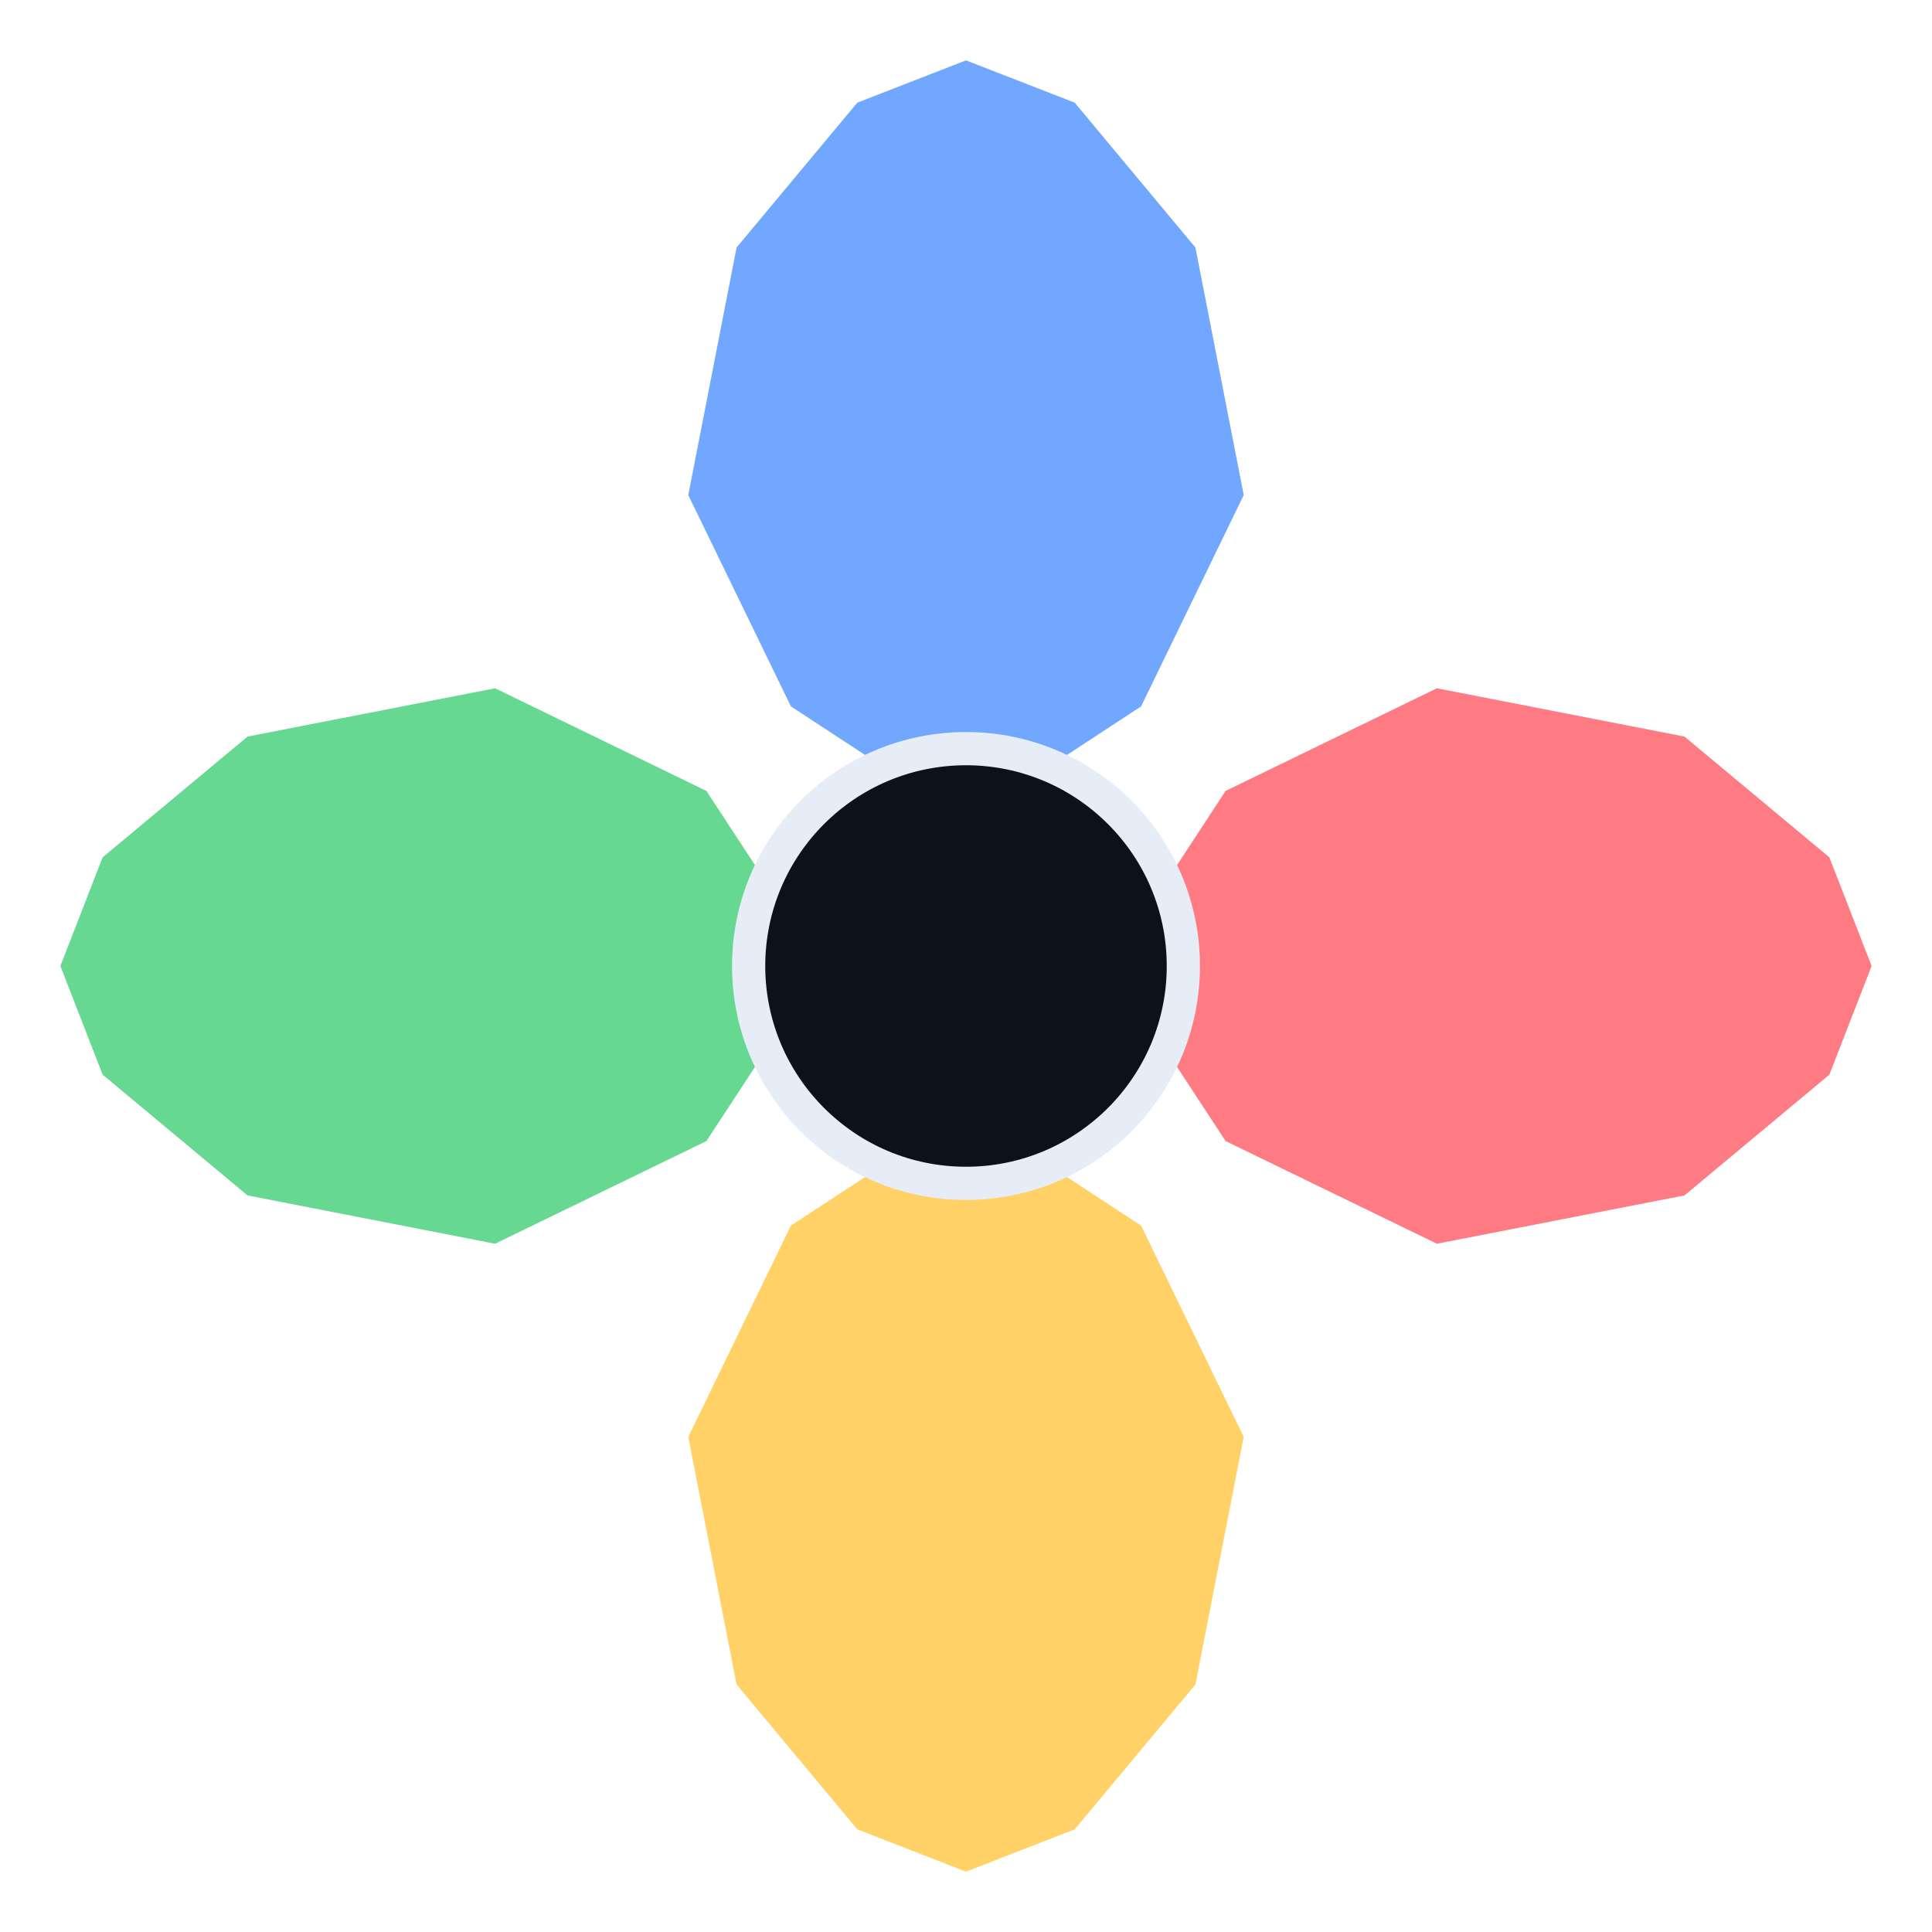
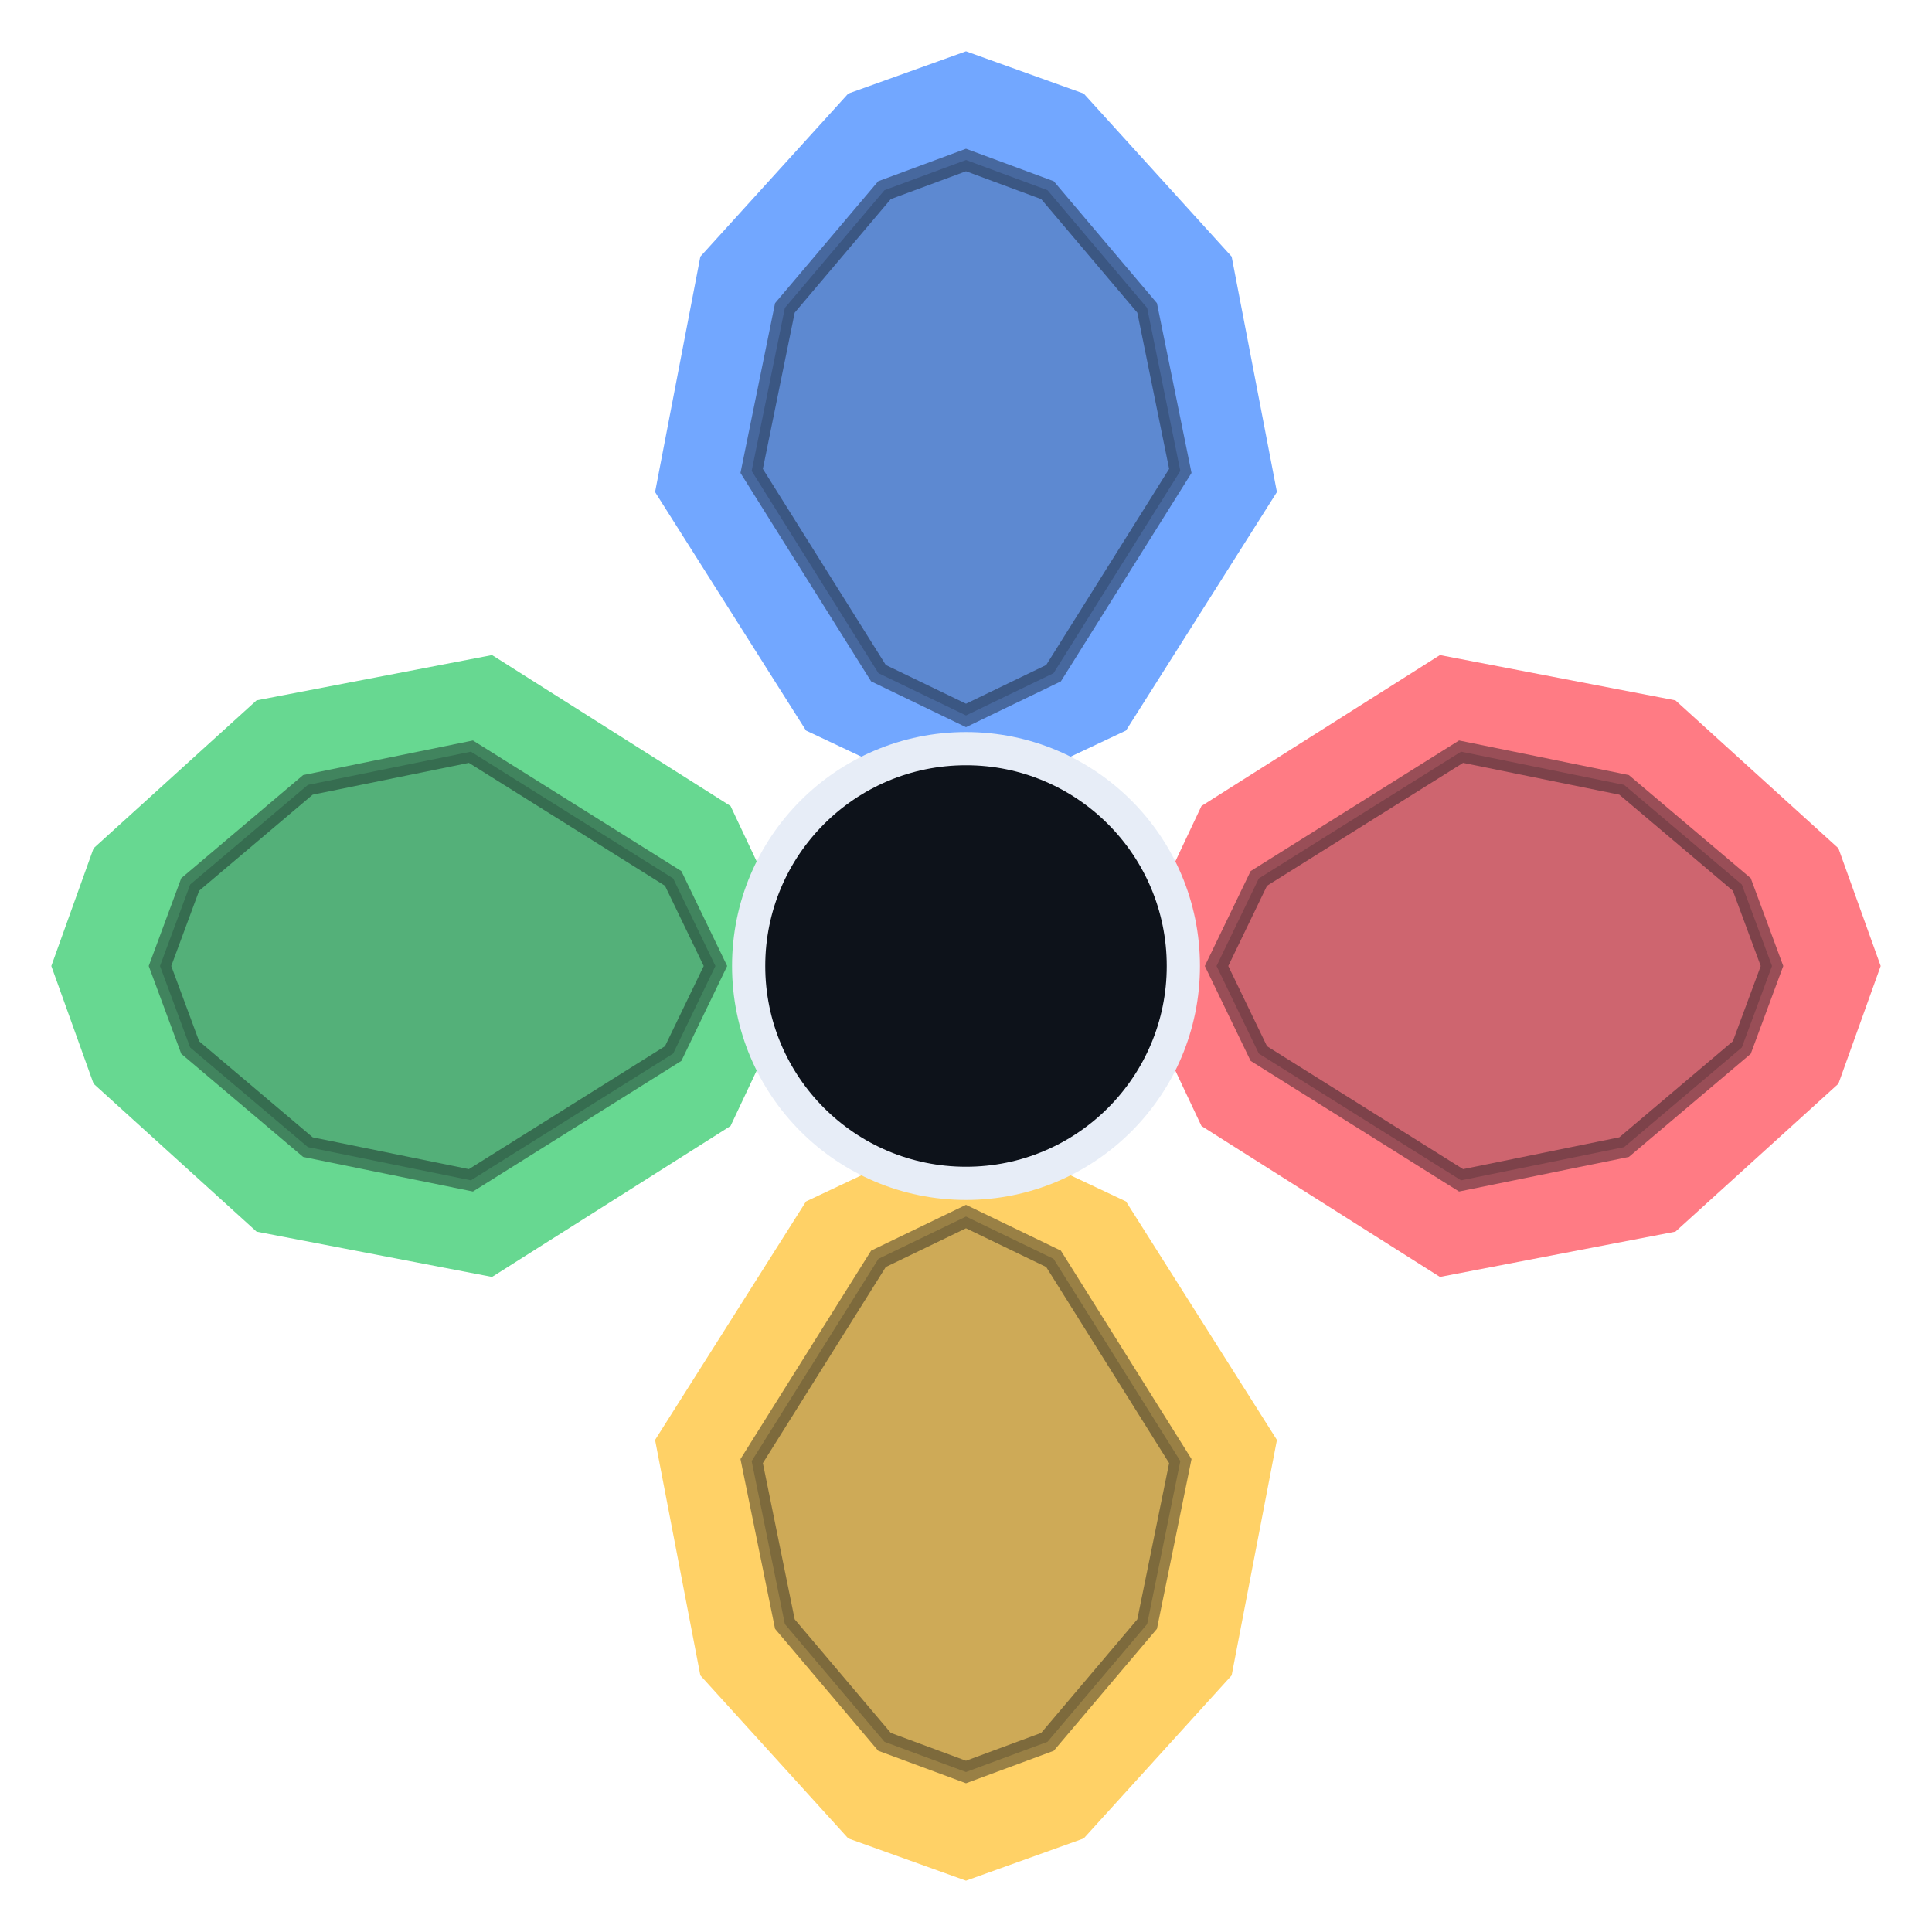
<svg xmlns="http://www.w3.org/2000/svg" viewBox="0 0 32 32" fill="none">
-   <path fill="#72A7FF" d="M16 13.6 13.1 11.7 11.4 8.2 12.2 4.1 14.2 1.7 16 1 17.8 1.7 19.8 4.1 20.6 8.2 18.9 11.7z" />
-   <path fill="#FF7B84" d="M16 13.6 13.1 11.7 11.4 8.2 12.2 4.1 14.2 1.7 16 1 17.8 1.7 19.8 4.1 20.6 8.2 18.9 11.7z" transform="rotate(90 16 16)" />
-   <path fill="#FFD166" d="M16 13.6 13.1 11.7 11.4 8.2 12.2 4.1 14.2 1.7 16 1 17.8 1.7 19.8 4.1 20.6 8.2 18.9 11.7z" transform="rotate(180 16 16)" />
-   <path fill="#67D891" d="M16 13.6 13.1 11.7 11.4 8.2 12.2 4.1 14.2 1.7 16 1 17.8 1.7 19.8 4.1 20.6 8.2 18.9 11.7z" transform="rotate(270 16 16)" />
+   <path fill="#72A7FF" d="M16 13.35 13.35 12.1 10.85 8.15 11.6 4.25 14.05 1.55 16 0.85 17.95 1.55 20.4 4.25 21.15 8.15 18.65 12.1z" />
+   <path fill="#0D121A" fill-opacity="0.2" stroke="#0D121A" stroke-opacity="0.42" stroke-width="0.35" d="M16 11.85 14.55 11.15 12.45 7.8 13 5.1 14.65 3.15 16 2.65 17.35 3.15 19 5.1 19.55 7.8 17.45 11.15z" />
+   <path fill="#FF7B84" d="M16 13.35 13.35 12.1 10.85 8.15 11.6 4.25 14.05 1.55 16 0.85 17.95 1.55 20.4 4.25 21.15 8.15 18.65 12.1z" transform="rotate(90 16 16)" />
+   <path fill="#0D121A" fill-opacity="0.2" stroke="#0D121A" stroke-opacity="0.42" stroke-width="0.35" d="M16 11.85 14.55 11.15 12.45 7.8 13 5.1 14.65 3.15 16 2.65 17.35 3.15 19 5.1 19.55 7.8 17.45 11.15z" transform="rotate(90 16 16)" />
+   <path fill="#FFD166" d="M16 13.35 13.35 12.1 10.85 8.15 11.6 4.25 14.05 1.55 16 0.85 17.95 1.55 20.4 4.25 21.15 8.15 18.65 12.1z" transform="rotate(180 16 16)" />
+   <path fill="#0D121A" fill-opacity="0.2" stroke="#0D121A" stroke-opacity="0.42" stroke-width="0.35" d="M16 11.85 14.55 11.15 12.45 7.8 13 5.1 14.65 3.15 16 2.65 17.35 3.15 19 5.1 19.55 7.8 17.45 11.15z" transform="rotate(180 16 16)" />
+   <path fill="#67D891" d="M16 13.35 13.35 12.1 10.85 8.15 11.6 4.25 14.05 1.55 16 0.85 17.95 1.55 20.4 4.25 21.15 8.15 18.65 12.1z" transform="rotate(270 16 16)" />
+   <path fill="#0D121A" fill-opacity="0.2" stroke="#0D121A" stroke-opacity="0.42" stroke-width="0.35" d="M16 11.85 14.55 11.15 12.45 7.8 13 5.1 14.65 3.15 16 2.65 17.35 3.15 19 5.1 19.55 7.8 17.45 11.15z" transform="rotate(270 16 16)" />
  <circle cx="16" cy="16" r="3.6" fill="#0D121A" stroke="#E7EDF7" stroke-width="0.55" />
</svg>
